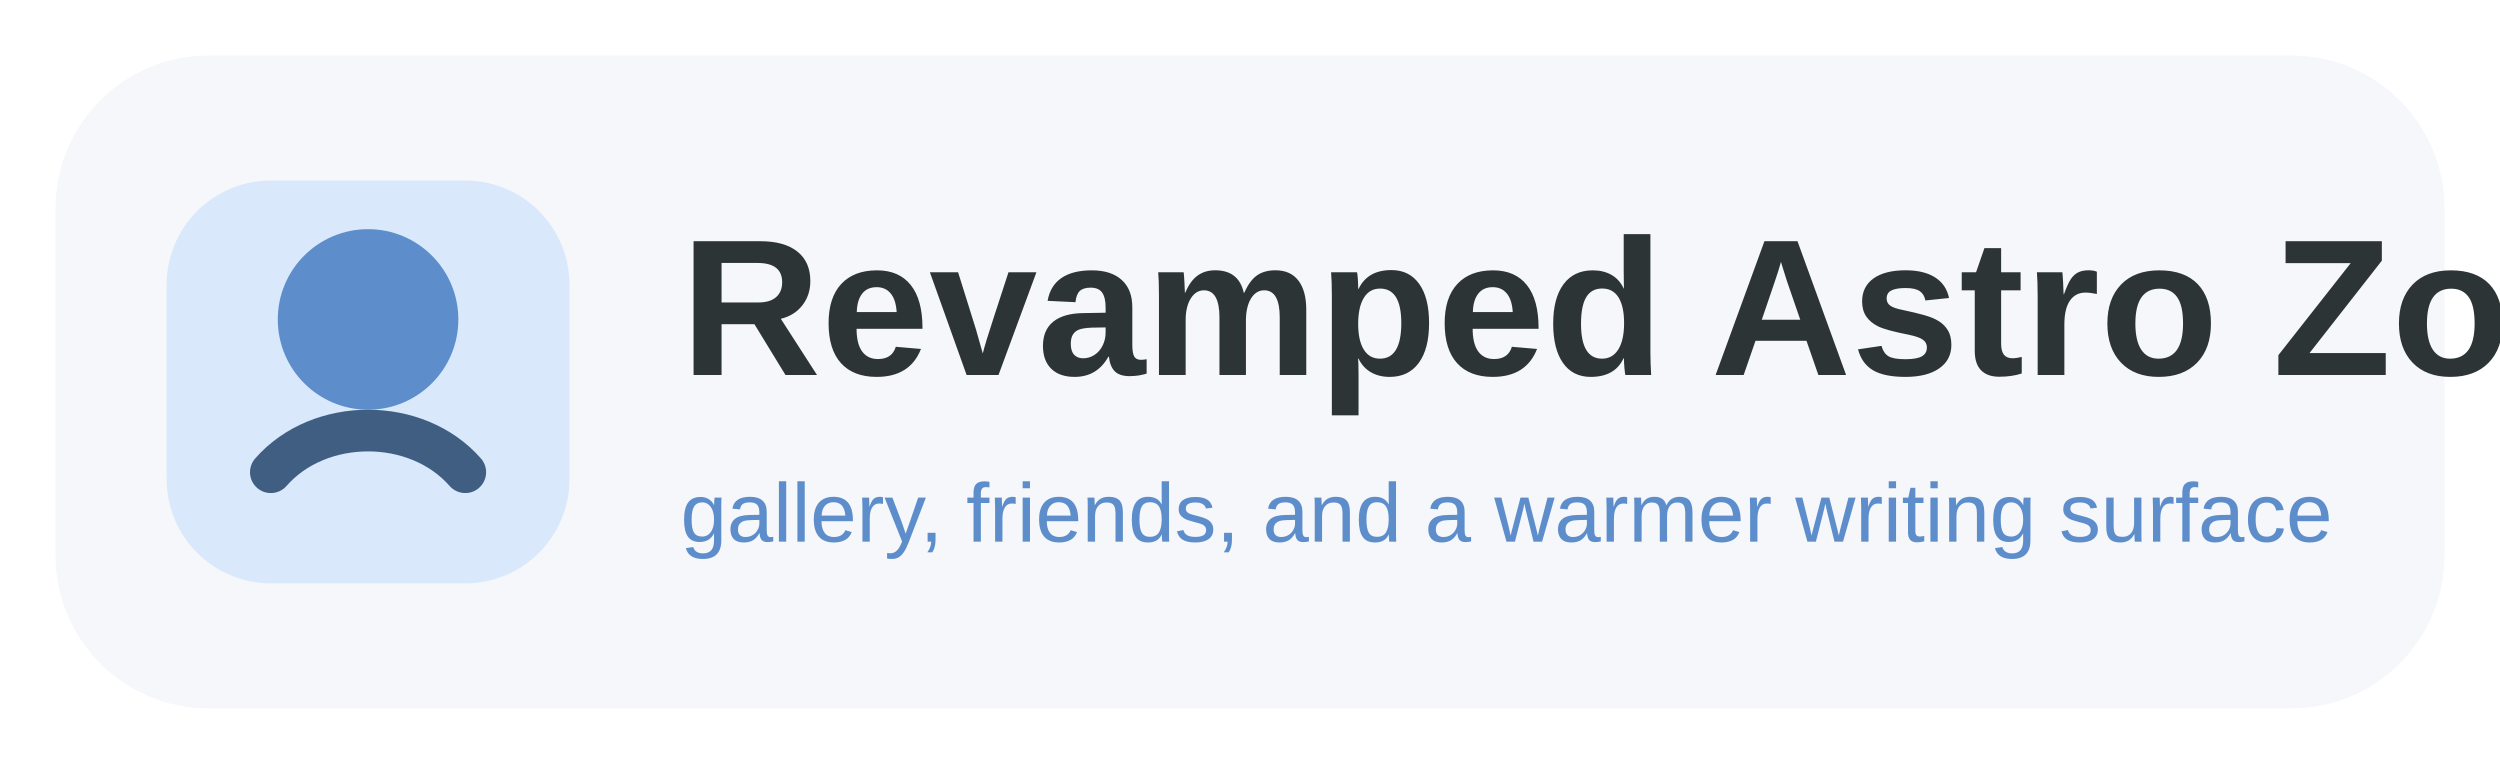
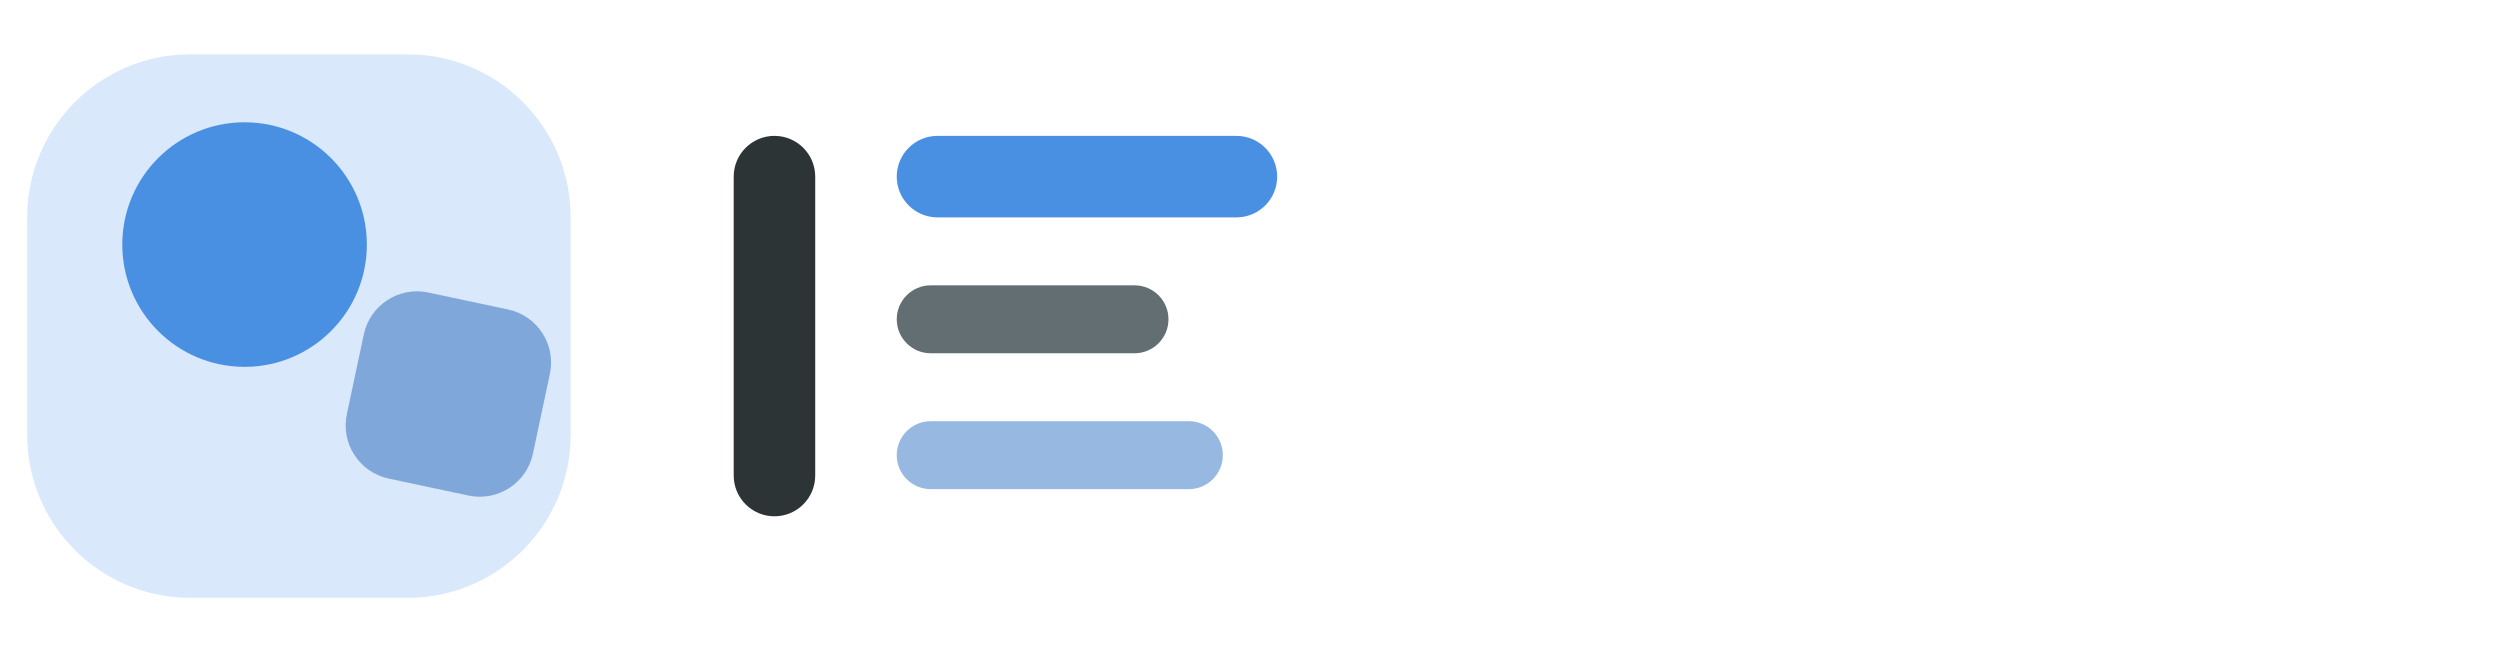
- <svg xmlns="http://www.w3.org/2000/svg" viewBox="0 0 720 220" fill="none">
-   <rect x="16" y="16" width="688" height="188" rx="44" fill="#F5F7FA" />
-   <rect x="48" y="52" width="116" height="116" rx="30" fill="#D9E8FB" />
-   <circle cx="106" cy="92" r="26" fill="#5D8ECB" />
-   <path d="M78 136C92 120 120 120 134 136" stroke="#3F5E82" stroke-width="12" stroke-linecap="round" />
-   <text x="196" y="108" fill="#2D3436" font-size="56" font-weight="700" font-family="Arial, sans-serif">Revamped Astro Zozo</text>
-   <text x="196" y="156" fill="#5D8ECB" font-size="24" font-weight="500" font-family="Arial, sans-serif">gallery, friends, and a warmer writing surface</text>
+ <svg xmlns="http://www.w3.org/2000/svg" viewBox="0 0 184 48" fill="none" role="img" aria-label="Revamped Astro Zozo">
+   <rect x="2" y="4" width="40" height="40" rx="12" fill="#D9E8FB" />
+   <circle cx="18" cy="18" r="9" fill="#4A90E2" />
+   <rect x="26" y="22" width="14" height="14" rx="4" fill="#7FA7DA" transform="rotate(12 33 29)" />
+   <rect x="54" y="10" width="6" height="28" rx="3" fill="#2D3436" />
+   <rect x="66" y="10" width="28" height="6" rx="3" fill="#4A90E2" />
+   <rect x="66" y="21" width="20" height="5" rx="2.5" fill="#636E72" />
+   <rect x="66" y="31" width="24" height="5" rx="2.5" fill="#97B8E0" />
</svg>
